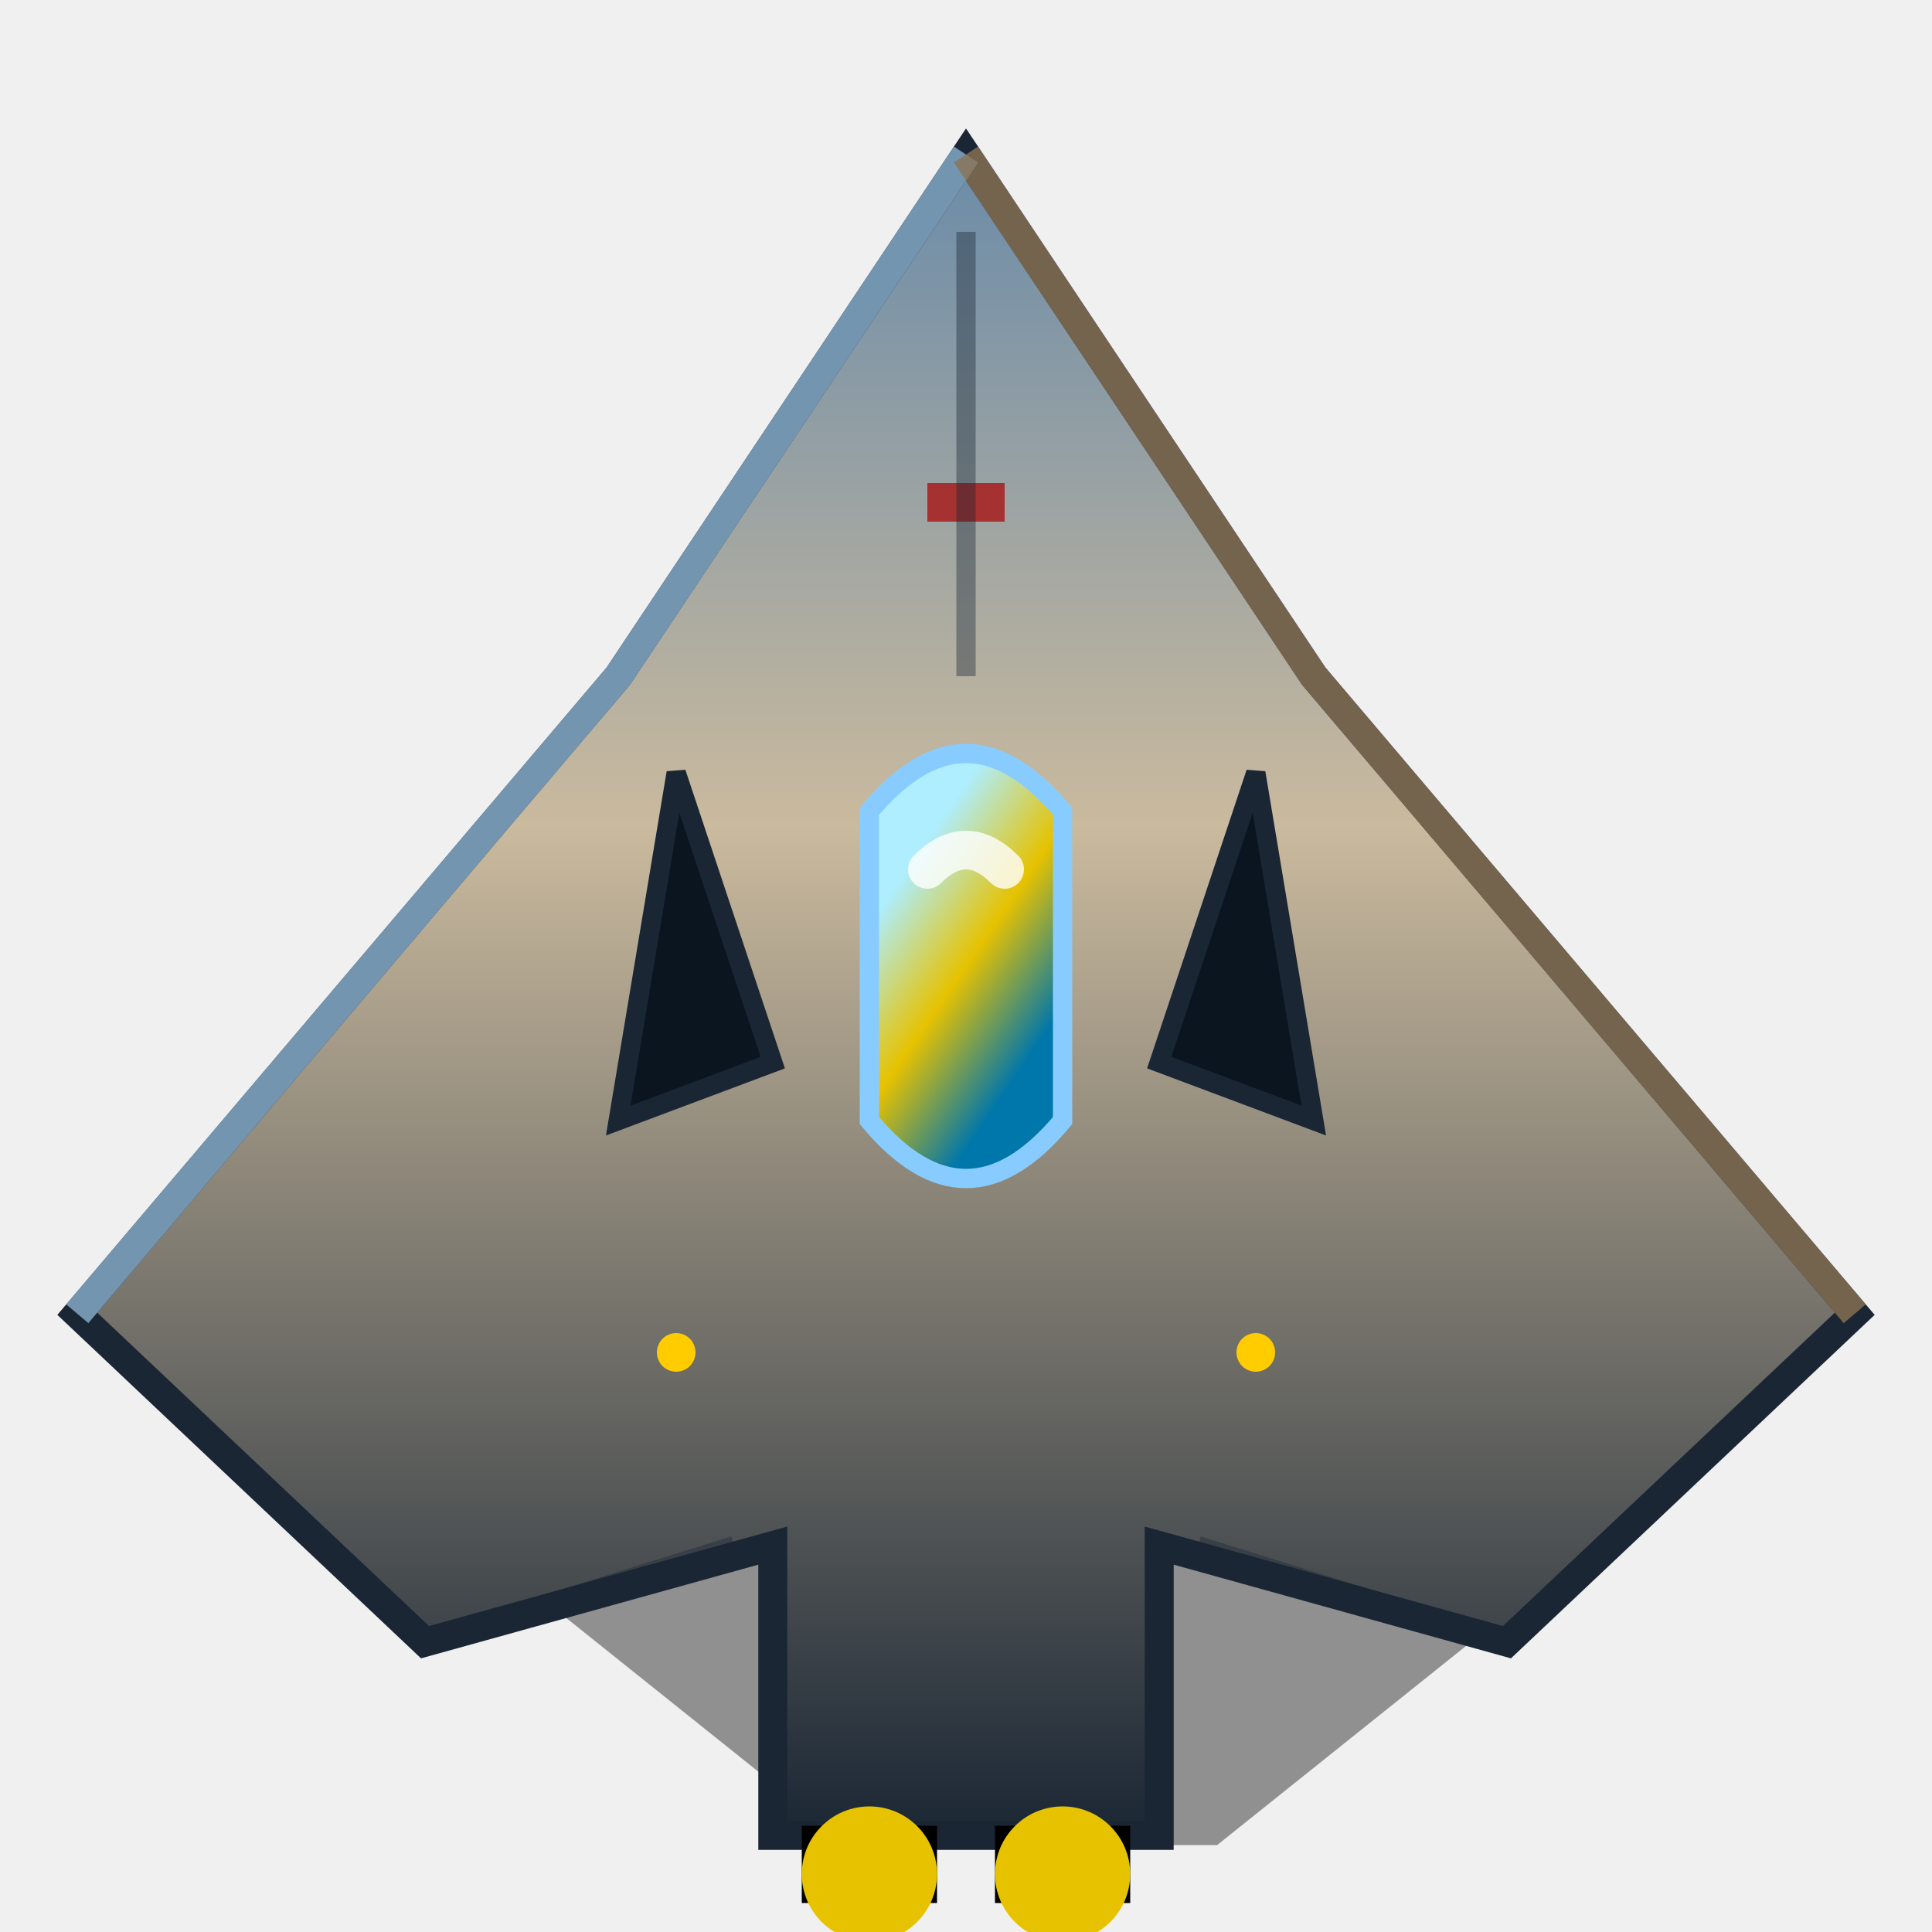
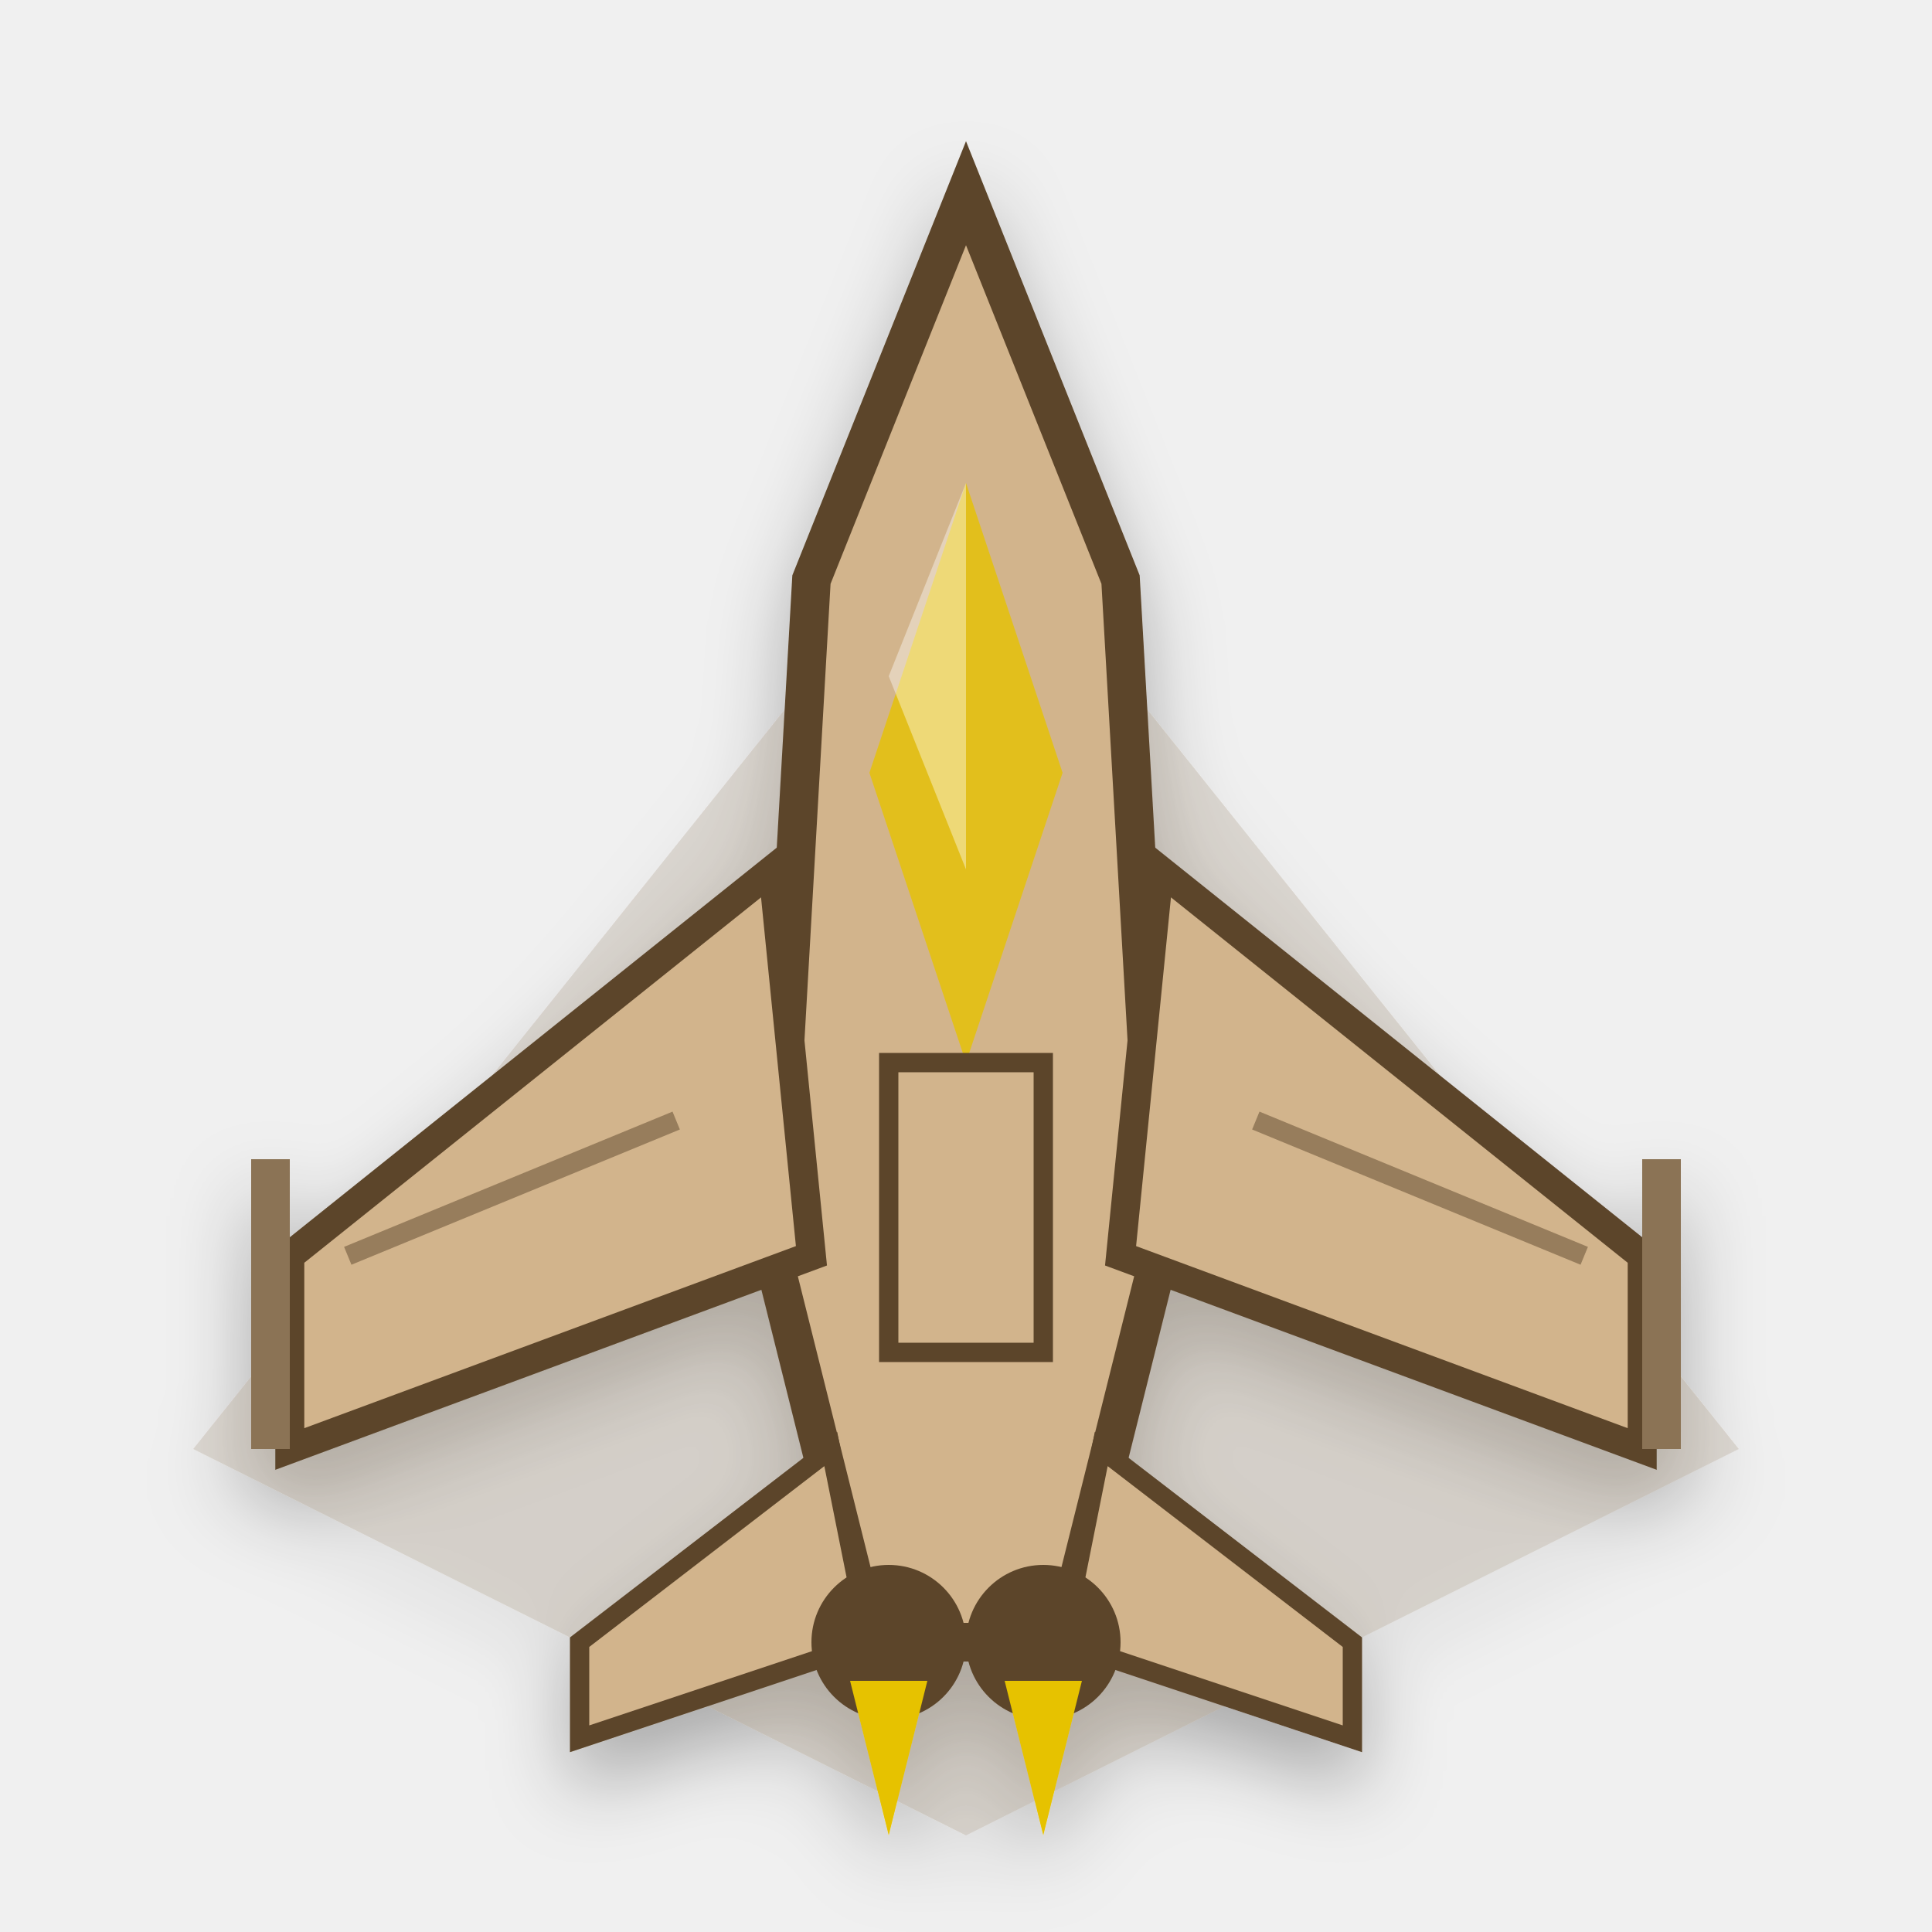
<svg xmlns="http://www.w3.org/2000/svg" viewBox="0 0 100 100">
  <defs>
-     <linearGradient id="bodyGradBlue" x1="50%" y1="0%" x2="50%" y2="100%">
-       <stop offset="0%" stop-color="#6a8ba8" />
-       <stop offset="40%" stop-color="#caba9e" />
-       <stop offset="100%" stop-color="#1a2634" />
-     </linearGradient>
-     <linearGradient id="canopyGradBlue" x1="30%" y1="20%" x2="70%" y2="80%">
-       <stop offset="0%" stop-color="#aeeeff" />
-       <stop offset="50%" stop-color="#e6c200" />
-       <stop offset="100%" stop-color="#0077aa" />
-     </linearGradient>
-     <linearGradient id="missileGrad" x1="0%" y1="0%" x2="0%" y2="100%">
-       <stop offset="0%" stop-color="#e0e0e0" />
-       <stop offset="100%" stop-color="#909090" />
-     </linearGradient>
+     <filter id="drop-shadow" x="-20%" y="-20%" width="140%" height="140%">
+       <feDropShadow dx="0" dy="2" stdDeviation="2" flood-color="rgba(0,0,0,0.3)" />
+     </filter>
  </defs>
-   <g>
-     <path d="M50 20 L85 70 L60 90 L40 90 L15 70 Z" fill="#000000" opacity="0.4" transform="translate(6, 10) scale(0.95)" />
-     <g transform="rotate(-15 25 65)">
-       <rect x="22" y="55" width="6" height="20" rx="2" fill="url(#missileGrad)" stroke="#555" stroke-width="1" />
-       <path d="M22 75 L25 50 L28 75 Z" fill="#ccc" />
-       <line x1="25" y1="55" x2="25" y2="75" stroke="#777" stroke-width="1" />
+   <g filter="url(#drop-shadow)">
+     <g>
+       <polygon points="50,15 10,65 50,85 90,65" fill="#8b7355" opacity="0.2" transform="translate(0, 10)" />
+       <polygon points="50,10 42,30 40,65 45,85 55,85 60,65 58,30" fill="#d2b48c" stroke="#5c452b" stroke-width="2" />
+       <polygon points="40,45 15,65 15,75 42,65" fill="#d2b48c" stroke="#5c452b" stroke-width="1.5" />
+       <polygon points="60,45 85,65 85,75 58,65" fill="#d2b48c" stroke="#5c452b" stroke-width="1.5" />
+       <polygon points="43,75 30,85 30,90 45,85" fill="#d2b48c" stroke="#5c452b" stroke-width="1" />
+       <polygon points="57,75 70,85 70,90 55,85" fill="#d2b48c" stroke="#5c452b" stroke-width="1" />
+       <circle cx="46" cy="85" r="4" fill="#5c452b" />
+       <circle cx="54" cy="85" r="4" fill="#5c452b" />
+       <polygon points="44,87 48,87 46,95" fill="#e6c200" />
+       <polygon points="52,87 56,87 54,95" fill="#e6c200" />
+       <polygon points="50,25 45,40 50,55 55,40" fill="#e6c200" opacity="0.8" />
+       <polygon points="50,25 46,35 50,45" fill="#fff" opacity="0.4" />
+       <rect x="46" y="55" width="8" height="15" fill="none" stroke="#5c452b" stroke-width="1" />
+       <line x1="18" y1="65" x2="35" y2="58" stroke="#5c452b" stroke-width="1" opacity="0.5" />
+       <line x1="82" y1="65" x2="65" y2="58" stroke="#5c452b" stroke-width="1" opacity="0.5" />
+       <rect x="13" y="60" width="2" height="15" fill="#8b7355" />
+       <rect x="85" y="60" width="2" height="15" fill="#8b7355" />
    </g>
-     <g transform="rotate(15 75 65)">
-       <rect x="72" y="55" width="6" height="20" rx="2" fill="url(#missileGrad)" stroke="#555" stroke-width="1" />
-       <path d="M72 75 L75 50 L78 75 Z" fill="#ccc" />
-       <line x1="75" y1="55" x2="75" y2="75" stroke="#777" stroke-width="1" />
-     </g>
-     <path d="M50 8 L68 35 L96 68 L78 85 L60 80 L60 95 L40 95 L40 80 L22 85 L4 68 L32 35 Z" fill="url(#bodyGradBlue)" stroke="#1a2634" stroke-width="1.5" />
-     <path d="M35 40 L40 55 L32 58 Z" fill="#0a1520" stroke="#1a2634" stroke-width="1" />
-     <path d="M65 40 L60 55 L68 58 Z" fill="#0a1520" stroke="#1a2634" stroke-width="1" />
-     <path d="M50 8 L32 35 L4 68" fill="none" stroke="#8ab0d0" stroke-width="1.5" stroke-linecap="butt" opacity="0.8" />
-     <path d="M50 8 L68 35 L96 68" fill="none" stroke="#8b7355" stroke-width="1.5" stroke-linecap="butt" opacity="0.8" />
-     <path d="M45 42 Q50 36 55 42 L55 58 Q50 64 45 58 Z" fill="url(#canopyGradBlue)" stroke="#88ccff" stroke-width="1" />
-     <path d="M48 45 Q50 43 52 45" fill="none" stroke="#ffffff" stroke-width="2" opacity="0.8" stroke-linecap="round" />
-     <circle cx="35" cy="70" r="1" fill="#ffcc00" />
-     <circle cx="65" cy="70" r="1" fill="#ffcc00" />
-     <rect x="48" y="25" width="4" height="2" fill="#aa0000" opacity="0.7" />
-     <g stroke="#1a2634" stroke-width="1" opacity="0.4">
-       <line x1="50" y1="12" x2="50" y2="35" />
-       <line x1="22" y1="85" x2="38" y2="80" />
-       <line x1="78" y1="85" x2="62" y2="80" />
-     </g>
-     <rect x="42" y="95" width="6" height="3" fill="#1a1a1a" stroke="#000" stroke-width="1" />
-     <rect x="52" y="95" width="6" height="3" fill="#1a1a1a" stroke="#000" stroke-width="1" />
-     <circle cx="45" cy="97" r="3.5" fill="#e6c200">
-       <animate attributeName="opacity" values="0.7;1;0.7" dur="0.1s" repeatCount="indefinite" />
-       <animate attributeName="r" values="3.5;4;3.5" dur="0.1s" repeatCount="indefinite" />
-     </circle>
-     <circle cx="55" cy="97" r="3.5" fill="#e6c200">
-       <animate attributeName="opacity" values="0.7;1;0.7" dur="0.1s" repeatCount="indefinite" />
-       <animate attributeName="r" values="3.5;4;3.5" dur="0.1s" repeatCount="indefinite" />
-     </circle>
  </g>
</svg>
